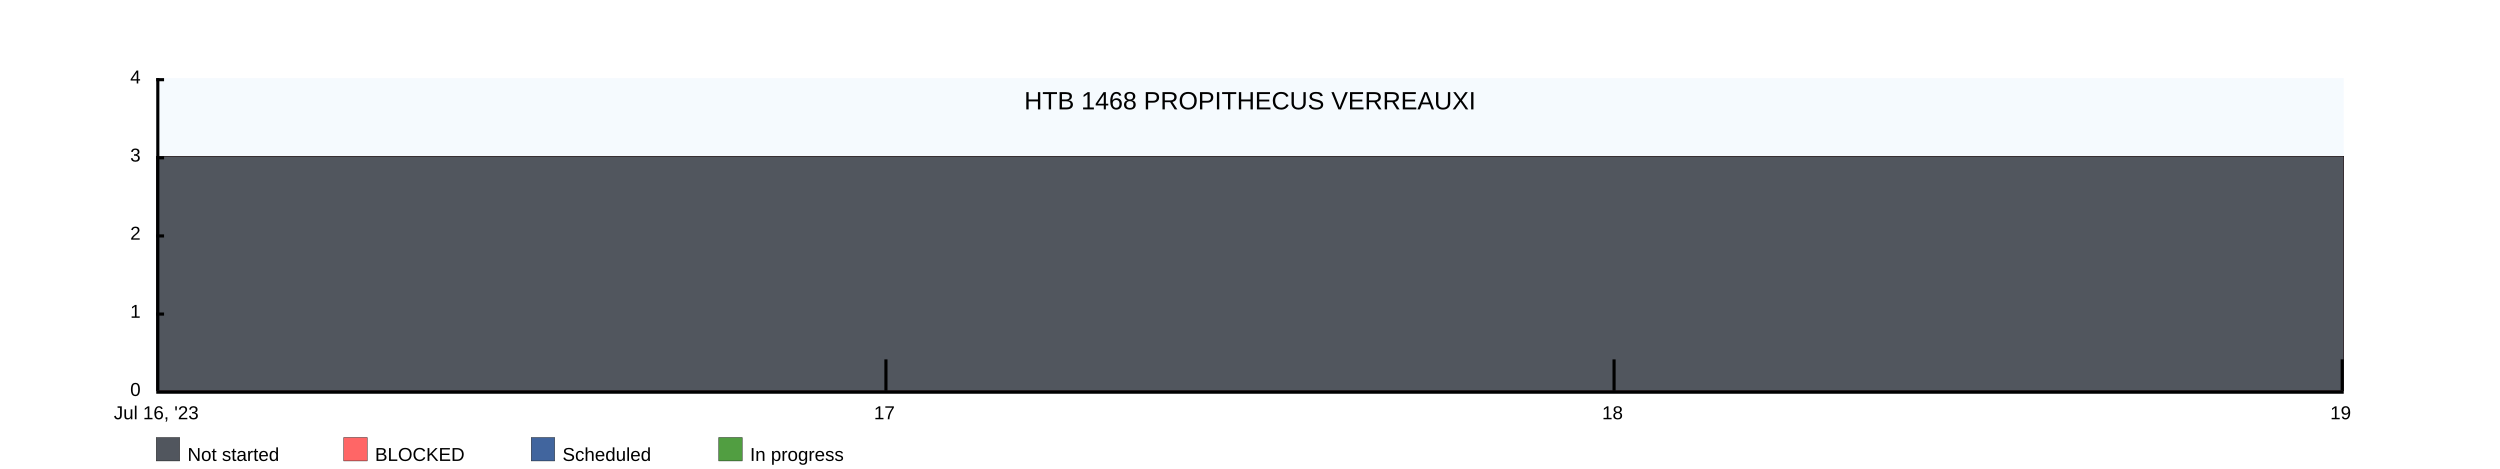
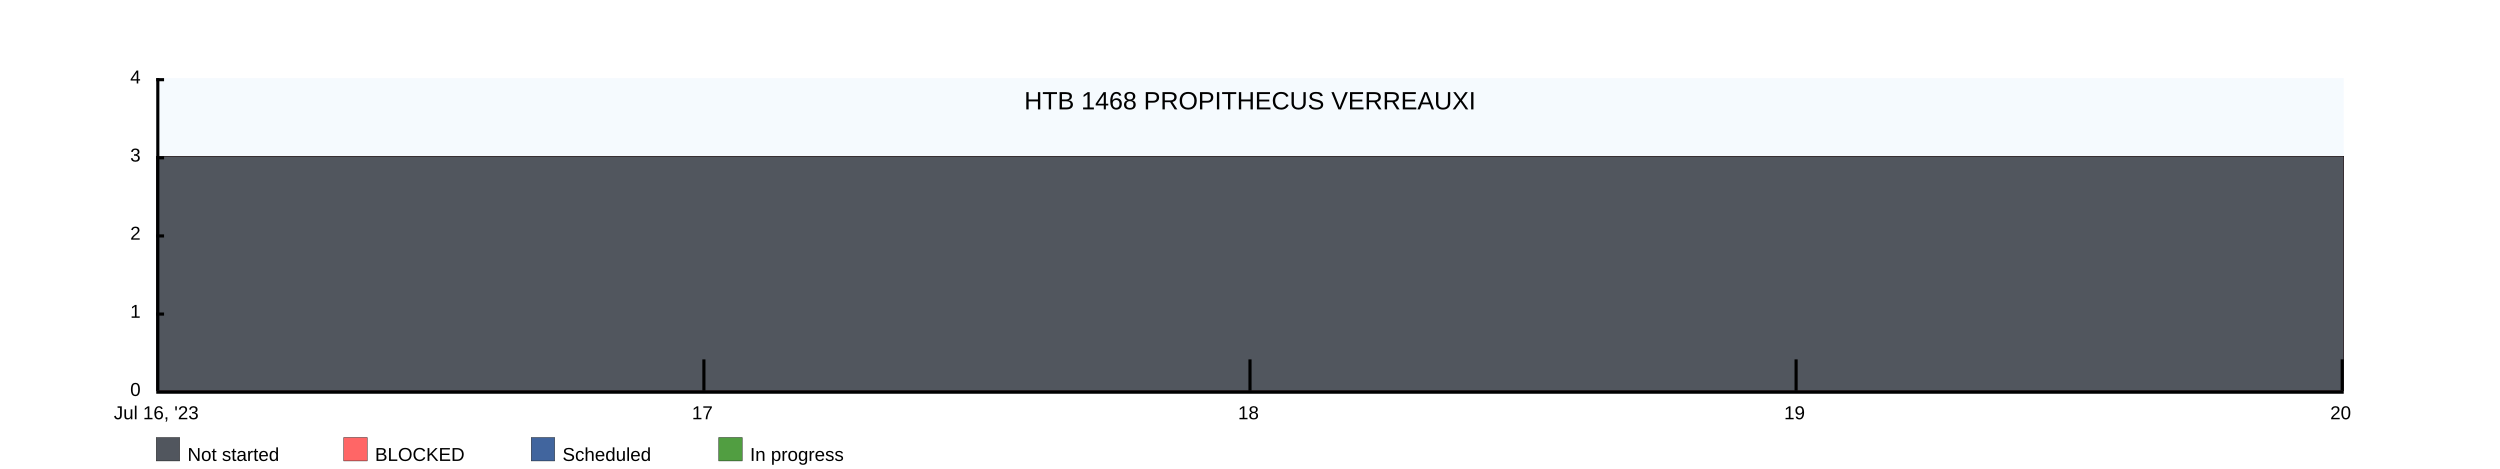
<svg xmlns="http://www.w3.org/2000/svg" width="1600" height="300">
  <rect x="100" y="50" width="1400" height="200" fill="rgba(221, 239, 250, .3)" />
  <clipPath id="theGraph">
    <rect x="100" y="50" width="1400" height="200" fill="black" />
  </clipPath>
  <rect x="100" y="280" width="15" height="15" fill="#51565E" stroke="black" stroke-width="0.25" />
  <text x="120" y="295" font-family="Arial" font-size="12" fill="black">Not started</text>
  <rect x="220" y="280" width="15" height="15" fill="#FF6666" stroke="black" stroke-width="0.25" />
  <text x="240" y="295" font-family="Arial" font-size="12" fill="black">BLOCKED</text>
  <rect x="340" y="280" width="15" height="15" fill="#41659E" stroke="black" stroke-width="0.25" />
  <text x="360" y="295" font-family="Arial" font-size="12" fill="black">Scheduled</text>
  <rect x="460" y="280" width="15" height="15" fill="#519E41" stroke="black" stroke-width="0.25" />
  <text x="480" y="295" font-family="Arial" font-size="12" fill="black">In progress</text>
-   <path d="M 100 100 M 100 100 C 100 100 566.667 100 566.667 100 C 566.667 100 1033.333 100 1033.333 100 C 1033.333 100 1500 100 1500 100 C 1500 100 1500 250 1500 250 C 1500 250 100 250 100 250 Z" fill="#519E41" stroke="black" stroke-width="0.25" />
-   <path d="M 100 100 M 100 100 C 100 100 566.667 100 566.667 100 C 566.667 100 1033.333 100 1033.333 100 C 1033.333 100 1500 100 1500 100 C 1500 100 1500 250 1500 250 C 1500 250 100 250 100 250 Z" fill="#41659E" stroke="black" stroke-width="0.25" />
-   <path d="M 100 100 M 100 100 C 100 100 566.667 100 566.667 100 C 566.667 100 1033.333 100 1033.333 100 C 1033.333 100 1500 100 1500 100 C 1500 100 1500 250 1500 250 C 1500 250 100 250 100 250 Z" fill="#FF6666" stroke="black" stroke-width="0.25" />
-   <path d="M 100 100 M 100 100 C 100 100 566.667 100 566.667 100 C 566.667 100 1033.333 100 1033.333 100 C 1033.333 100 1500 100 1500 100 C 1500 100 1500 250 1500 250 C 1500 250 100 250 100 250 Z" fill="#51565E" stroke="black" stroke-width="0.25" />
+   <path d="M 100 100 M 100 100 C 100 100 450 100 450 100 C 450 100 800 100 800 100 C 800 100 1150 100 1150 100 C 1150 100 1500 100 1500 100 C 1500 100 1500 250 1500 250 C 1500 250 100 250 100 250 Z" fill="#519E41" stroke="black" stroke-width="0.25" />
+   <path d="M 100 100 M 100 100 C 100 100 450 100 450 100 C 450 100 800 100 800 100 C 800 100 1150 100 1150 100 C 1150 100 1500 100 1500 100 C 1500 100 1500 250 1500 250 C 1500 250 100 250 100 250 Z" fill="#41659E" stroke="black" stroke-width="0.25" />
+   <path d="M 100 100 M 100 100 C 100 100 450 100 450 100 C 450 100 800 100 800 100 C 800 100 1150 100 1150 100 C 1150 100 1500 100 1500 100 C 1500 100 1500 250 1500 250 C 1500 250 100 250 100 250 Z" fill="#FF6666" stroke="black" stroke-width="0.25" />
+   <path d="M 100 100 M 100 100 C 100 100 450 100 450 100 C 450 100 800 100 800 100 C 800 100 1150 100 1150 100 C 1150 100 1500 100 1500 100 C 1500 100 1500 250 1500 250 C 1500 250 100 250 100 250 Z" fill="#51565E" stroke="black" stroke-width="0.25" />
  <text x="800" y="70" font-family="Arial" font-size="16" fill="black" text-anchor="middle" alignment-baseline="middle">HTB 1468 PROPITHECUS VERREAUXI</text>
  <rect x="100" y="250" width="1400" height="2" fill="black" />
  <rect x="100" y="50" width="5" height="2" fill="black" />
  <rect x="100" y="100" width="5" height="2" fill="black" />
  <rect x="100" y="150" width="5" height="2" fill="black" />
  <rect x="100" y="200" width="5" height="2" fill="black" />
  <text x="90" y="50" font-family="Arial" font-size="12" fill="black" text-anchor="end" dominant-baseline="middle">4</text>
  <text x="90" y="100" font-family="Arial" font-size="12" fill="black" text-anchor="end" dominant-baseline="middle">3</text>
  <text x="90" y="150" font-family="Arial" font-size="12" fill="black" text-anchor="end" dominant-baseline="middle">2</text>
  <text x="90" y="200" font-family="Arial" font-size="12" fill="black" text-anchor="end" dominant-baseline="middle">1</text>
  <text x="90" y="250" font-family="Arial" font-size="12" fill="black" text-anchor="end" dominant-baseline="middle">0</text>
  <text x="100" y="260" font-family="Arial" fill="black" text-anchor="middle" dominant-baseline="hanging">Jul 16, '23</text>
-   <text x="566" y="260" font-family="Arial" fill="black" text-anchor="middle" dominant-baseline="hanging">17</text>
-   <text x="1032" y="260" font-family="Arial" fill="black" text-anchor="middle" dominant-baseline="hanging">18</text>
-   <text x="1498" y="260" font-family="Arial" fill="black" text-anchor="middle" dominant-baseline="hanging">19</text>
+   <text x="449.5" y="260" font-family="Arial" fill="black" text-anchor="middle" dominant-baseline="hanging">17</text>
+   <text x="799" y="260" font-family="Arial" fill="black" text-anchor="middle" dominant-baseline="hanging">18</text>
+   <text x="1148.5" y="260" font-family="Arial" fill="black" text-anchor="middle" dominant-baseline="hanging">19</text>
+   <text x="1498" y="260" font-family="Arial" fill="black" text-anchor="middle" dominant-baseline="hanging">20</text>
  <rect x="100" y="50" width="2" height="200" fill="black" />
-   <rect x="566" y="230" width="2" height="20" fill="black" />
-   <rect x="1032" y="230" width="2" height="20" fill="black" />
+   <rect x="449.5" y="230" width="2" height="20" fill="black" />
+   <rect x="799" y="230" width="2" height="20" fill="black" />
+   <rect x="1148.5" y="230" width="2" height="20" fill="black" />
  <rect x="1498" y="230" width="2" height="20" fill="black" />
</svg>
